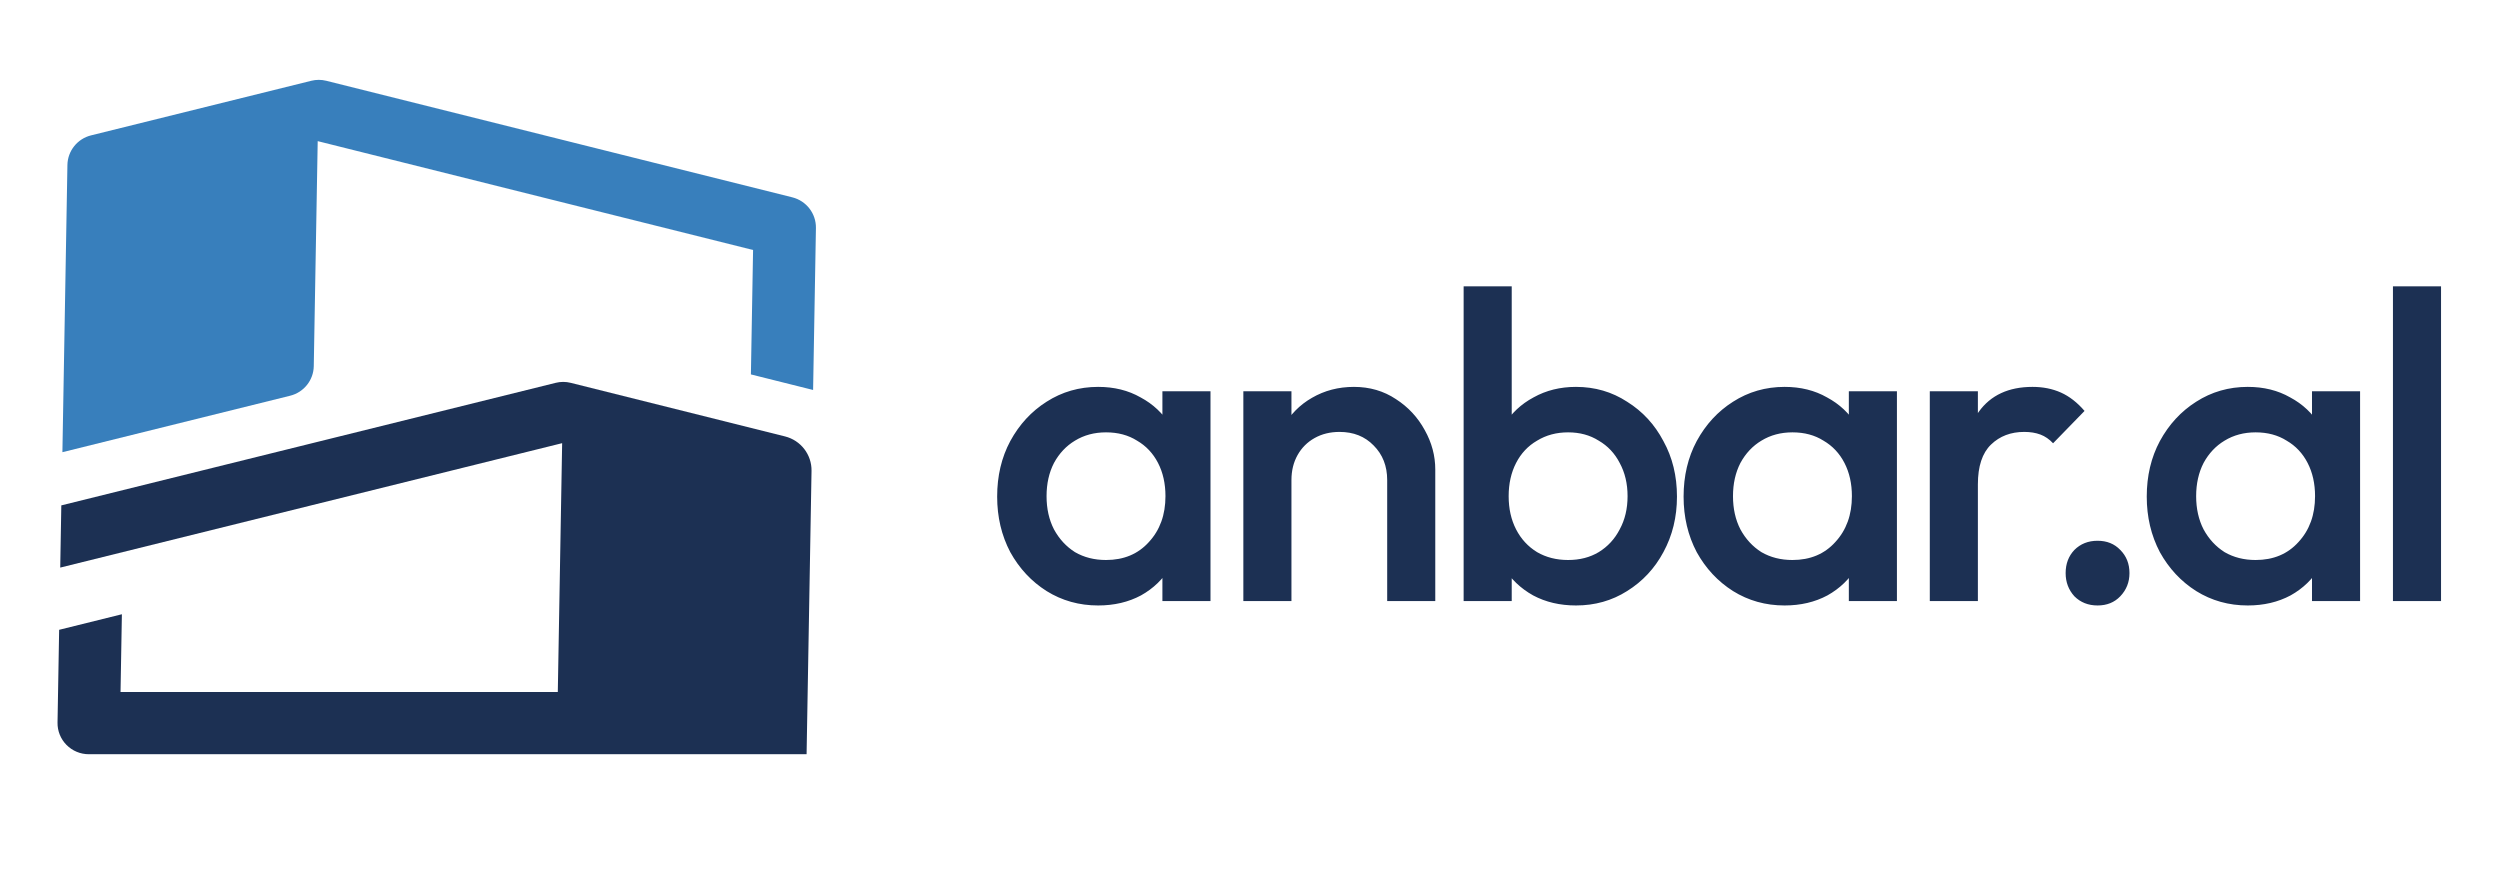
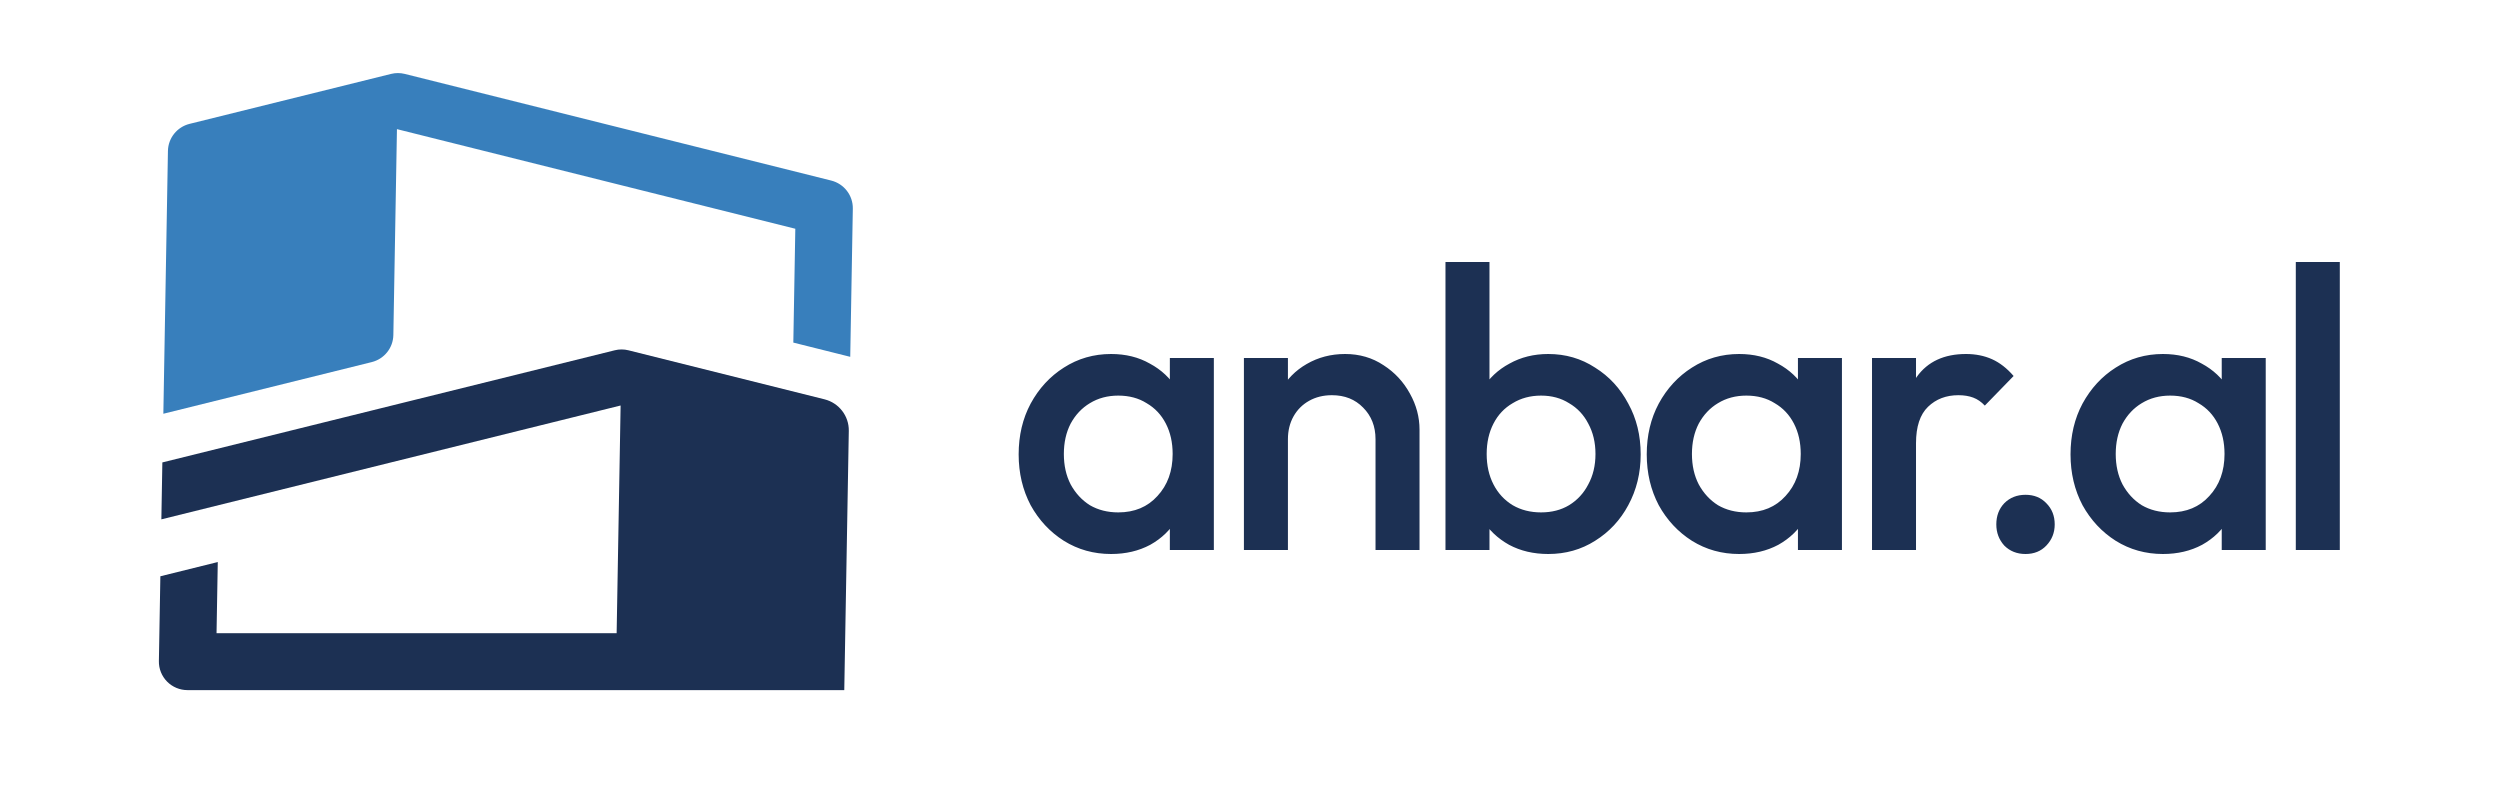
- <svg xmlns="http://www.w3.org/2000/svg" width="183" height="64" viewBox="0 0 183 64" fill="none">
+ <svg xmlns="http://www.w3.org/2000/svg" width="100" height="32" viewBox="0 0 183 64" fill="none">
  <path fill-rule="evenodd" clip-rule="evenodd" d="M4.488 36.994C4.488 36.994 36.123 29.152 40.683 28.022C41.041 27.933 41.415 27.933 41.773 28.023C44.111 28.608 53.361 30.921 57.463 31.946C58.62 32.236 59.424 33.281 59.404 34.469C59.306 40.049 59.042 55.209 59.042 55.209H6.498C5.885 55.209 5.297 54.964 4.867 54.528C4.437 54.092 4.2 53.503 4.211 52.892C4.258 50.193 4.329 46.102 4.329 46.102L8.922 44.963L8.823 50.656H40.831L41.149 32.44L4.409 41.548L4.488 36.994L4.488 36.994Z" fill="#1C3053" style="fill:#1C3053;fill:color(display-p3 0.11 0.188 0.326);fill-opacity:1;" />
  <path fill-rule="evenodd" clip-rule="evenodd" d="M22.789 5.912C23.148 5.823 23.523 5.824 23.881 5.913C27.772 6.886 51.323 12.775 57.996 14.444C59.027 14.702 59.744 15.634 59.726 16.692C59.661 20.406 59.519 28.546 59.519 28.546L54.966 27.407L55.125 18.3L23.256 10.331C23.256 10.331 23.048 22.247 22.968 26.803C22.95 27.831 22.241 28.719 21.24 28.967C16.69 30.095 4.568 33.1 4.568 33.1C4.568 33.1 4.842 17.404 4.935 12.076C4.953 11.047 5.663 10.158 6.666 9.909C10.64 8.924 20.379 6.51 22.789 5.912L22.789 5.912Z" fill="#387FBC" style="fill:#387FBC;fill:color(display-p3 0.22 0.498 0.737);fill-opacity:1;" />
  <path d="M80.384 44.32C78.997 44.32 77.739 43.968 76.608 43.264C75.499 42.56 74.613 41.611 73.952 40.416C73.312 39.2 72.992 37.845 72.992 36.352C72.992 34.837 73.312 33.483 73.952 32.288C74.613 31.072 75.499 30.112 76.608 29.408C77.739 28.683 78.997 28.32 80.384 28.32C81.557 28.32 82.592 28.576 83.488 29.088C84.405 29.579 85.131 30.261 85.664 31.136C86.197 32.011 86.464 33.003 86.464 34.112V38.528C86.464 39.637 86.197 40.629 85.664 41.504C85.152 42.379 84.437 43.072 83.52 43.584C82.603 44.075 81.557 44.32 80.384 44.32ZM80.96 40.992C82.261 40.992 83.307 40.555 84.096 39.68C84.907 38.805 85.312 37.685 85.312 36.32C85.312 35.403 85.131 34.592 84.768 33.888C84.405 33.184 83.893 32.64 83.232 32.256C82.592 31.851 81.835 31.648 80.96 31.648C80.107 31.648 79.349 31.851 78.688 32.256C78.048 32.64 77.536 33.184 77.152 33.888C76.789 34.592 76.608 35.403 76.608 36.32C76.608 37.237 76.789 38.048 77.152 38.752C77.536 39.456 78.048 40.011 78.688 40.416C79.349 40.8 80.107 40.992 80.96 40.992ZM85.088 44V39.872L85.696 36.128L85.088 32.416V28.64H88.608V44H85.088ZM101.542 44V35.136C101.542 34.112 101.211 33.269 100.55 32.608C99.909 31.947 99.078 31.616 98.053 31.616C97.371 31.616 96.763 31.765 96.23 32.064C95.696 32.363 95.28 32.779 94.981 33.312C94.683 33.845 94.534 34.453 94.534 35.136L93.157 34.368C93.157 33.195 93.413 32.16 93.925 31.264C94.438 30.347 95.141 29.632 96.037 29.12C96.955 28.587 97.979 28.32 99.109 28.32C100.262 28.32 101.286 28.619 102.182 29.216C103.078 29.792 103.782 30.549 104.294 31.488C104.806 32.405 105.062 33.365 105.062 34.368V44H101.542ZM91.013 44V28.64H94.534V44H91.013ZM115.362 44.32C114.188 44.32 113.143 44.075 112.226 43.584C111.308 43.072 110.583 42.379 110.05 41.504C109.538 40.629 109.282 39.637 109.282 38.528V34.112C109.282 33.003 109.548 32.011 110.082 31.136C110.615 30.261 111.34 29.579 112.258 29.088C113.175 28.576 114.21 28.32 115.362 28.32C116.748 28.32 117.996 28.683 119.106 29.408C120.236 30.112 121.122 31.072 121.762 32.288C122.423 33.483 122.754 34.837 122.754 36.352C122.754 37.845 122.423 39.2 121.762 40.416C121.122 41.611 120.236 42.56 119.106 43.264C117.996 43.968 116.748 44.32 115.362 44.32ZM107.138 44V20.96H110.658V32.416L110.05 36.128L110.658 39.872V44H107.138ZM114.786 40.992C115.639 40.992 116.386 40.8 117.026 40.416C117.687 40.011 118.199 39.456 118.562 38.752C118.946 38.048 119.138 37.237 119.138 36.32C119.138 35.403 118.946 34.592 118.562 33.888C118.199 33.184 117.687 32.64 117.026 32.256C116.386 31.851 115.639 31.648 114.786 31.648C113.932 31.648 113.175 31.851 112.514 32.256C111.852 32.64 111.34 33.184 110.978 33.888C110.615 34.592 110.434 35.403 110.434 36.32C110.434 37.237 110.615 38.048 110.978 38.752C111.34 39.456 111.852 40.011 112.514 40.416C113.175 40.8 113.932 40.992 114.786 40.992ZM130.631 44.32C129.244 44.32 127.986 43.968 126.855 43.264C125.746 42.56 124.86 41.611 124.199 40.416C123.559 39.2 123.239 37.845 123.239 36.352C123.239 34.837 123.559 33.483 124.199 32.288C124.86 31.072 125.746 30.112 126.855 29.408C127.986 28.683 129.244 28.32 130.631 28.32C131.804 28.32 132.839 28.576 133.735 29.088C134.652 29.579 135.378 30.261 135.911 31.136C136.444 32.011 136.711 33.003 136.711 34.112V38.528C136.711 39.637 136.444 40.629 135.911 41.504C135.399 42.379 134.684 43.072 133.767 43.584C132.85 44.075 131.804 44.32 130.631 44.32ZM131.207 40.992C132.508 40.992 133.554 40.555 134.343 39.68C135.154 38.805 135.559 37.685 135.559 36.32C135.559 35.403 135.378 34.592 135.015 33.888C134.652 33.184 134.14 32.64 133.479 32.256C132.839 31.851 132.082 31.648 131.207 31.648C130.354 31.648 129.596 31.851 128.935 32.256C128.295 32.64 127.783 33.184 127.399 33.888C127.036 34.592 126.855 35.403 126.855 36.32C126.855 37.237 127.036 38.048 127.399 38.752C127.783 39.456 128.295 40.011 128.935 40.416C129.596 40.8 130.354 40.992 131.207 40.992ZM135.335 44V39.872L135.943 36.128L135.335 32.416V28.64H138.855V44H135.335ZM141.261 44V28.64H144.781V44H141.261ZM144.781 35.456L143.565 34.848C143.565 32.907 143.991 31.339 144.845 30.144C145.719 28.928 147.031 28.32 148.781 28.32C149.549 28.32 150.242 28.459 150.861 28.736C151.479 29.013 152.055 29.461 152.589 30.08L150.285 32.448C150.007 32.149 149.698 31.936 149.357 31.808C149.015 31.68 148.621 31.616 148.173 31.616C147.191 31.616 146.381 31.925 145.741 32.544C145.101 33.163 144.781 34.133 144.781 35.456ZM153.541 44.32C152.859 44.32 152.293 44.096 151.845 43.648C151.419 43.179 151.205 42.613 151.205 41.952C151.205 41.269 151.419 40.704 151.845 40.256C152.293 39.808 152.859 39.584 153.541 39.584C154.224 39.584 154.779 39.808 155.205 40.256C155.653 40.704 155.877 41.269 155.877 41.952C155.877 42.613 155.653 43.179 155.205 43.648C154.779 44.096 154.224 44.32 153.541 44.32ZM164.534 44.32C163.148 44.32 161.889 43.968 160.758 43.264C159.649 42.56 158.764 41.611 158.102 40.416C157.462 39.2 157.142 37.845 157.142 36.352C157.142 34.837 157.462 33.483 158.102 32.288C158.764 31.072 159.649 30.112 160.758 29.408C161.889 28.683 163.148 28.32 164.534 28.32C165.708 28.32 166.742 28.576 167.638 29.088C168.556 29.579 169.281 30.261 169.814 31.136C170.348 32.011 170.614 33.003 170.614 34.112V38.528C170.614 39.637 170.348 40.629 169.814 41.504C169.302 42.379 168.588 43.072 167.67 43.584C166.753 44.075 165.708 44.32 164.534 44.32ZM165.11 40.992C166.412 40.992 167.457 40.555 168.246 39.68C169.057 38.805 169.462 37.685 169.462 36.32C169.462 35.403 169.281 34.592 168.918 33.888C168.556 33.184 168.044 32.64 167.382 32.256C166.742 31.851 165.985 31.648 165.11 31.648C164.257 31.648 163.5 31.851 162.838 32.256C162.198 32.64 161.686 33.184 161.302 33.888C160.94 34.592 160.758 35.403 160.758 36.32C160.758 37.237 160.94 38.048 161.302 38.752C161.686 39.456 162.198 40.011 162.838 40.416C163.5 40.8 164.257 40.992 165.11 40.992ZM169.238 44V39.872L169.846 36.128L169.238 32.416V28.64H172.758V44H169.238ZM175.164 44V20.96H178.684V44H175.164Z" fill="#1C3053" style="fill:#1C3053;fill:color(display-p3 0.11 0.188 0.326);fill-opacity:1;" />
</svg>
